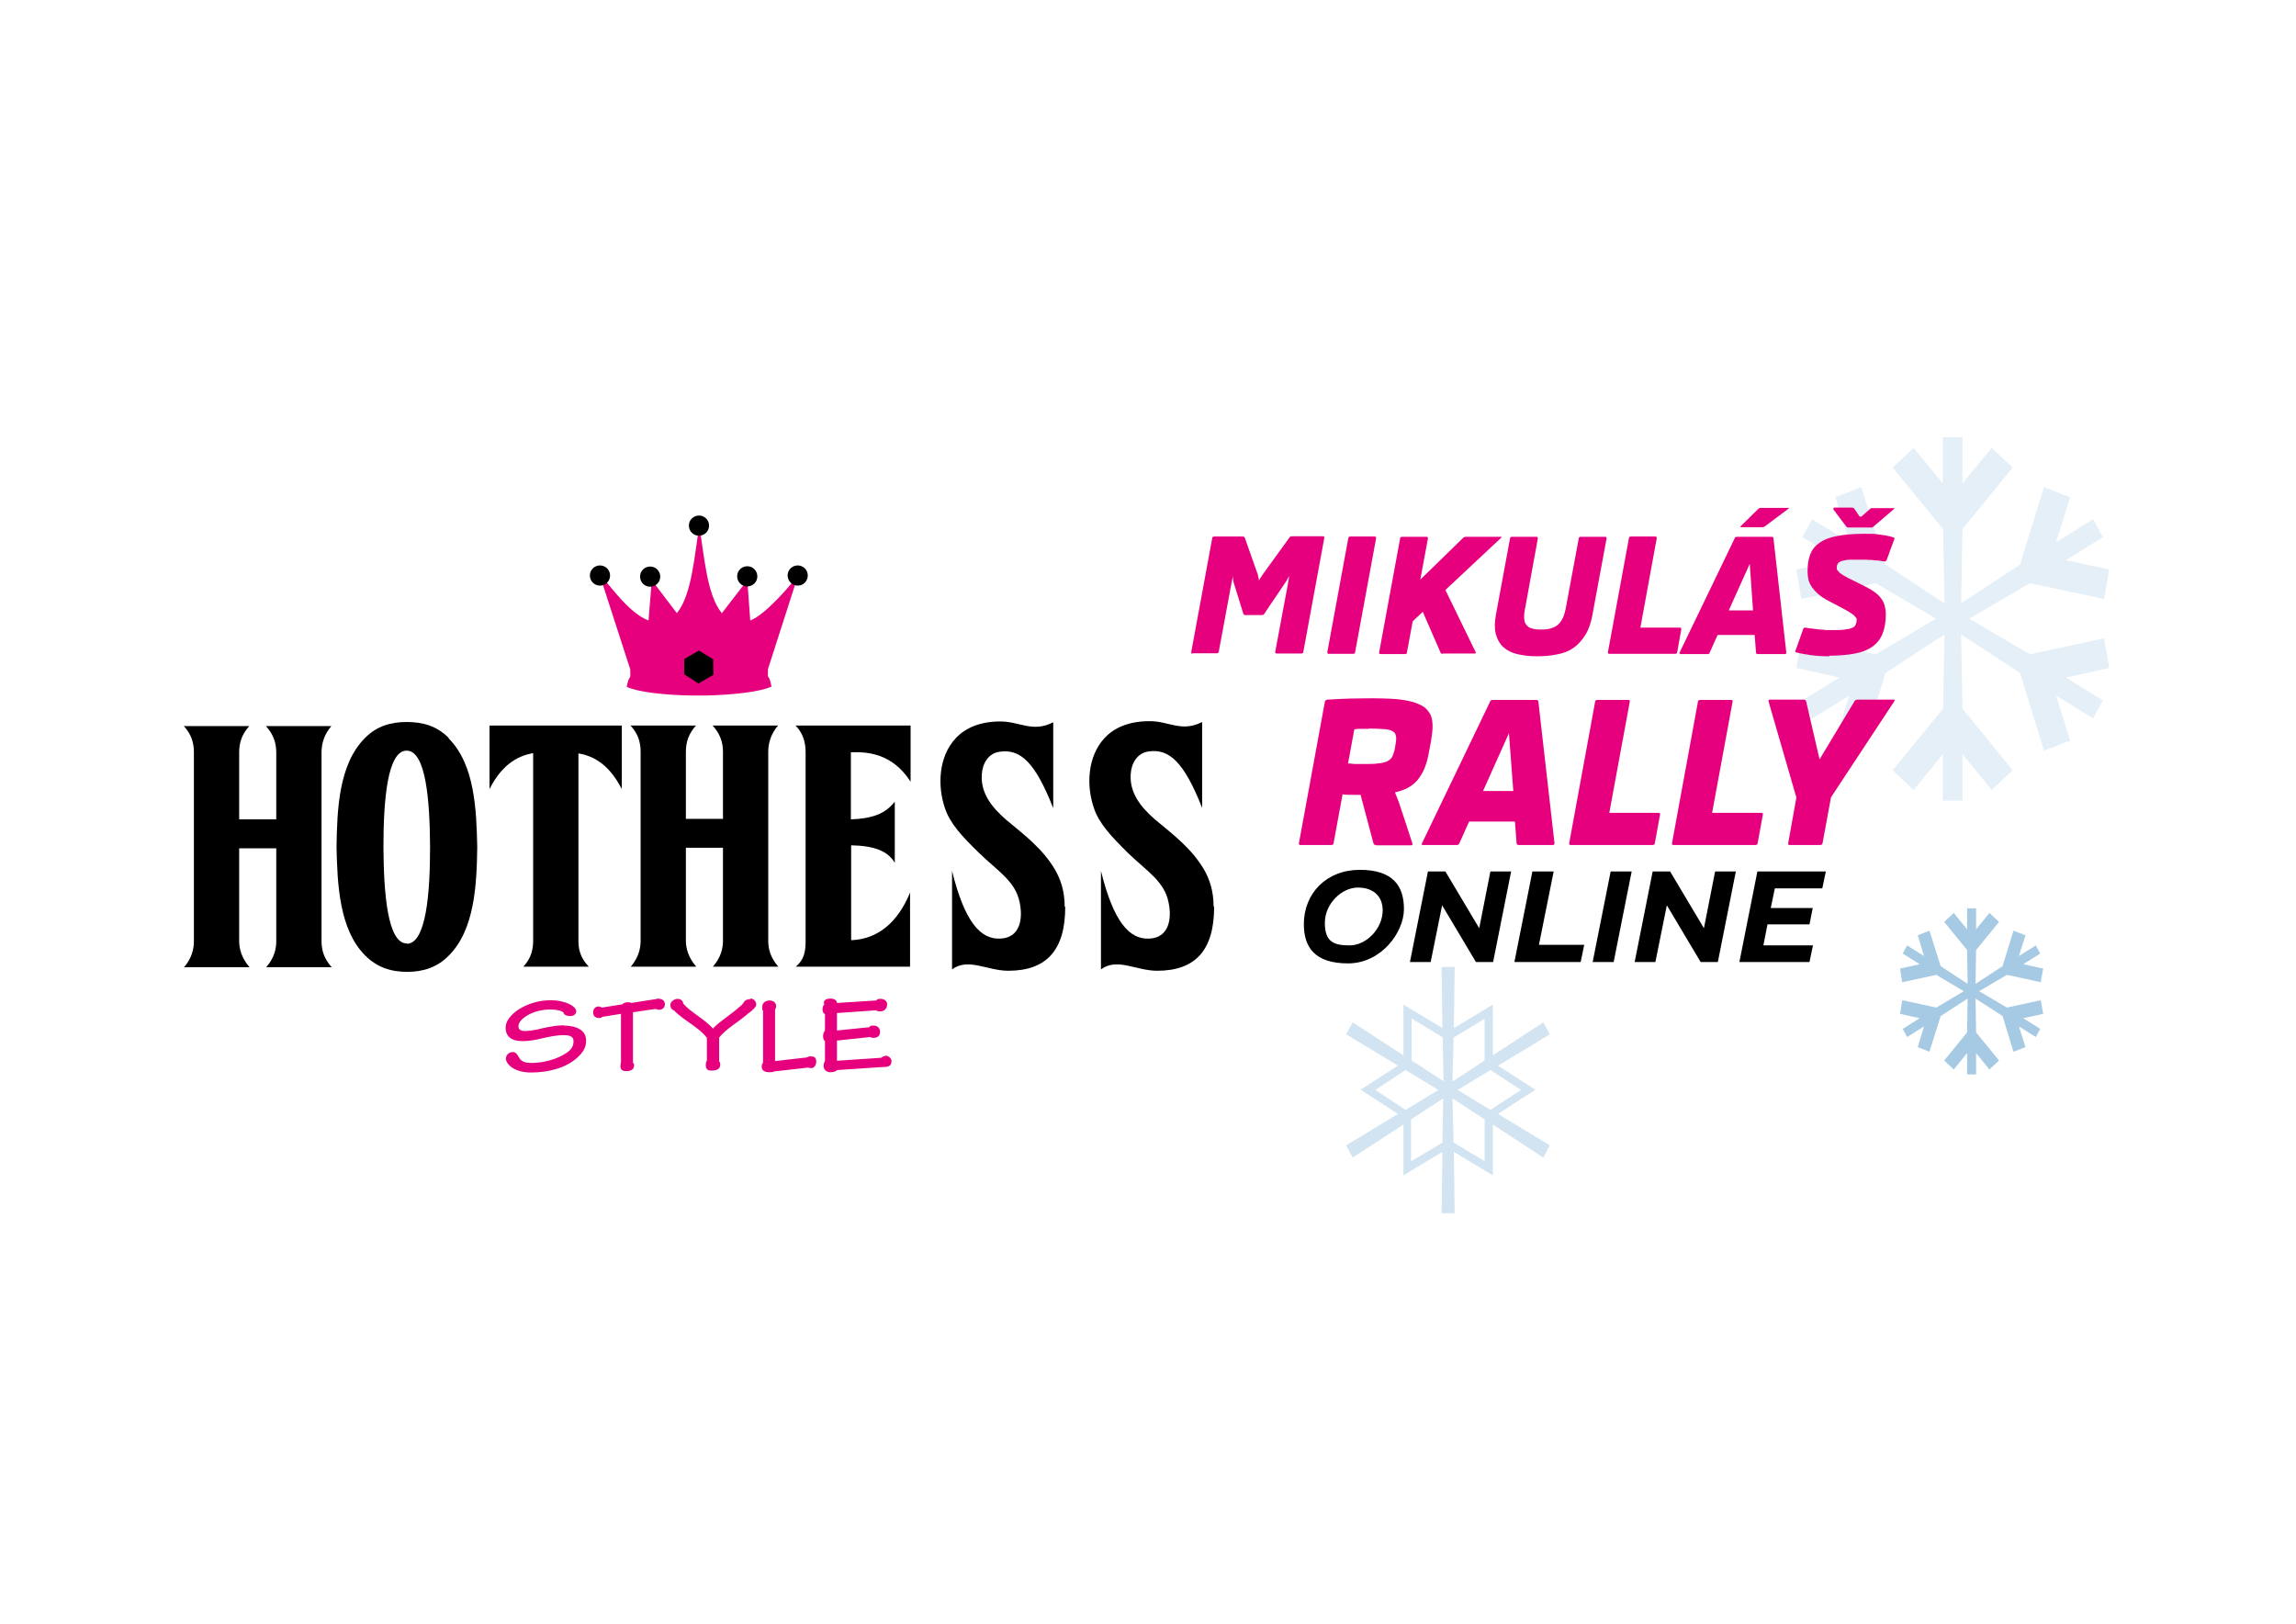
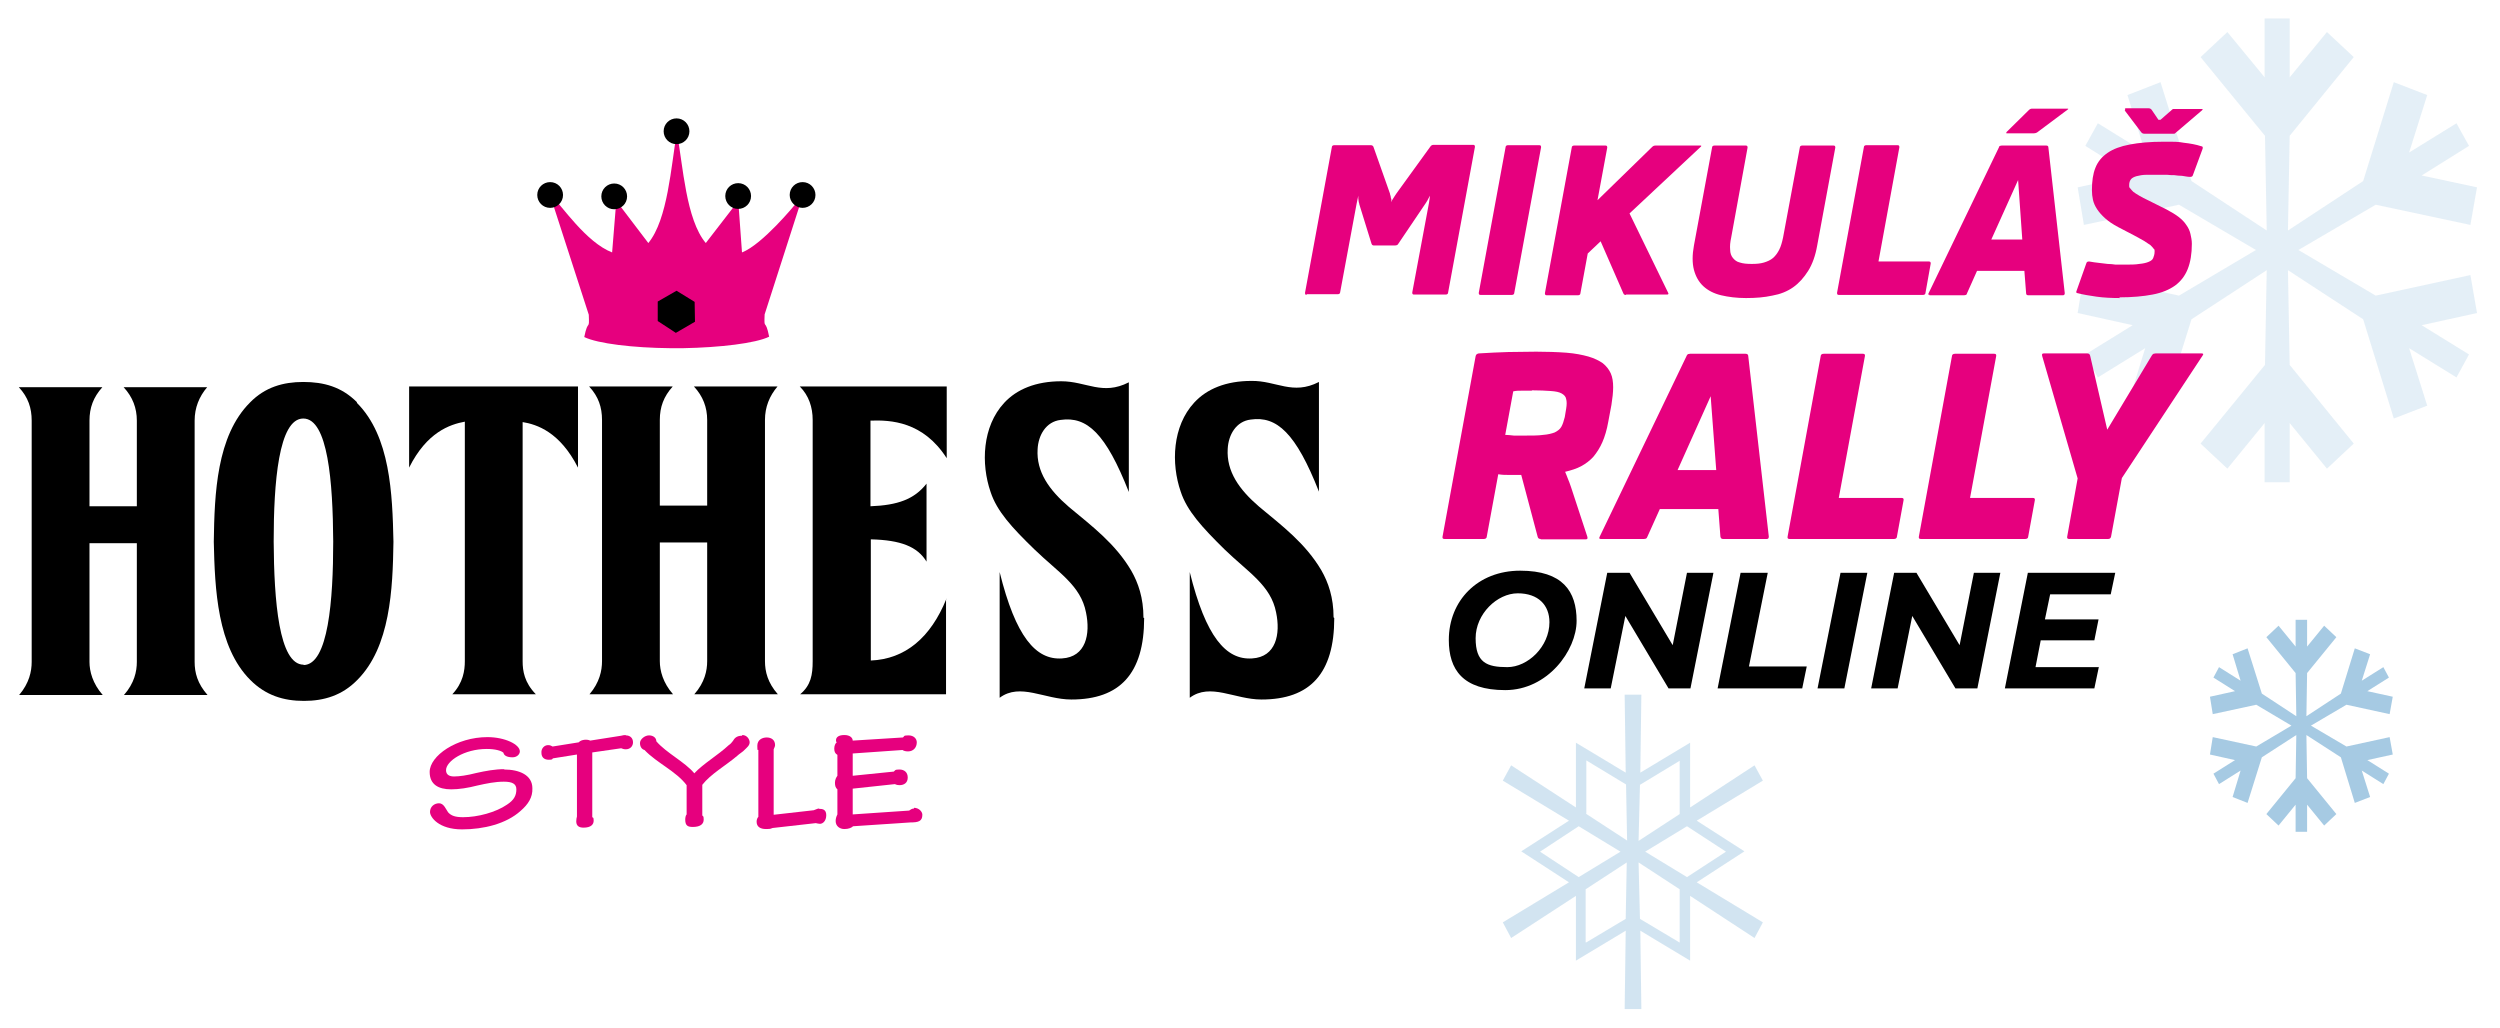
- <svg xmlns="http://www.w3.org/2000/svg" id="Vrstva_1" version="1.1" viewBox="0 0 841.9 595.3">
+ <svg xmlns="http://www.w3.org/2000/svg" id="Vrstva_1" version="1.1" viewBox="62 155 718 295">
  <defs>
    <style>
      .st0 {
        fill: #a6cae3;
      }

      .st1, .st2 {
        fill-rule: evenodd;
      }

      .st3 {
        opacity: .5;
      }

      .st4 {
        opacity: .3;
      }

      .st5, .st2 {
        fill: #e6007e;
      }
    </style>
  </defs>
  <g class="st4">
    <path class="st0" d="M674.5,248.4l-15.8-3.5,1.8-10.9,27.3,5.9,22.1-13.1-22.1-13-27.3,5.8-1.8-10.8,15.8-3.4-13.6-8.5,3.6-6.5,13.6,8.4-5.1-16.5,9.5-3.7,8.9,28.4,21.6,14.2-.5-27.2-18.5-22.6,7.7-7.2,10.7,13v-16.9h7.2v16.9l10.7-13,7.7,7.2-18.4,22.6-.5,27.2,21.6-14.2,8.8-28.4,9.6,3.7-5.2,16.5,13.6-8.4,3.6,6.5-13.6,8.5,15.9,3.4-1.9,10.8-27.2-5.8-22.2,13,22.2,13.1,27.2-5.9,1.9,10.9-15.9,3.5,13.6,8.4-3.6,6.6-13.6-8.4,5.2,16.5-9.6,3.7-8.8-28.5-21.6-14.1.5,27.2,18.4,22.6-7.7,7.2-10.7-13.1v17h-7.2v-17l-10.7,13.1-7.7-7.2,18.5-22.6.5-27.2-21.6,14.1-8.9,28.5-9.5-3.7,5.1-16.5-13.6,8.4-3.6-6.6,13.6-8.4Z" />
  </g>
  <g class="st3">
    <path class="st0" d="M547.4,412.3v18.6l-14.3-8.6.3,22.5h-4.8l.3-22.5-14.3,8.6v-18.6l-18.6,12.1-2.4-4.5,19-11.5-13.7-8.9,13.7-8.8-19-11.5,2.4-4.4,18.6,12.1v-18.6l14.3,8.6-.3-22.4h4.8l-.3,22.4,14.3-8.6v18.6l18.5-12.1,2.4,4.4-19,11.5,13.7,8.8-13.7,8.9,19,11.5-2.4,4.5-18.5-12.1ZM546.5,392.3l-12,7.3,12,7.3,11.2-7.3-11.2-7.3ZM544.4,373.5l-11.4,6.9-.4,16.1,11.8-7.7v-15.2ZM544.4,410.4l-11.8-7.7.4,16.2,11.4,6.8v-15.2ZM517.5,388.7l11.8,7.7-.3-16.1-11.4-6.9v15.2ZM517.5,425.7l11.4-6.8.3-16.2-11.8,7.7v15.2ZM515.4,392.3l-11.1,7.3,11.1,7.3,12-7.3-12-7.3Z" />
  </g>
  <path class="st0" d="M703.9,373.3l-7.2-1.6.8-5,12.5,2.7,10.1-6-10.1-6-12.5,2.7-.8-5,7.2-1.6-6.2-3.9,1.6-3,6.2,3.9-2.3-7.6,4.3-1.7,4.1,13,9.9,6.5-.2-12.4-8.4-10.3,3.5-3.3,4.9,6v-7.7h3.3v7.7l4.9-6,3.5,3.3-8.4,10.3-.2,12.4,9.9-6.5,4-13,4.4,1.7-2.4,7.6,6.2-3.9,1.6,3-6.2,3.9,7.3,1.6-.9,5-12.4-2.7-10.2,6,10.2,6,12.4-2.7.9,5-7.3,1.6,6.2,3.9-1.6,3-6.2-3.9,2.4,7.6-4.4,1.7-4-13.1-9.9-6.4.2,12.4,8.4,10.3-3.5,3.3-4.9-6v7.8h-3.3v-7.8l-4.9,6-3.5-3.3,8.4-10.3.2-12.4-9.9,6.4-4.1,13.1-4.3-1.7,2.3-7.6-6.2,3.9-1.6-3,6.2-3.9Z" />
  <g>
    <g>
      <path class="st5" d="M437.3,239.7c-.4,0-.5-.2-.5-.6l7.7-41.8c0-.4.3-.6.7-.6h10.5c.4,0,.7.2.8.6l4.7,13.3c0,.3.2.6.2.8,0,.3.1.6.2.8,0,.2,0,.5,0,.6,0,.2,0,.3,0,.3,0,0,0-.1.1-.3,0-.2.2-.4.3-.6s.3-.5.5-.8c.2-.3.4-.6.6-.9l9.7-13.4c.2-.3.5-.5.9-.5h11.4c.4,0,.5.2.5.6l-7.7,41.8c0,.4-.3.6-.7.6h-9.1c-.4,0-.5-.2-.5-.6l4.8-25.7.3-2.1s-.2.3-.4.7c-.2.5-.5.9-.8,1.4l-7.9,11.7c-.1.2-.2.3-.4.4-.1,0-.3.1-.5.1h-6c-.2,0-.4,0-.5-.1-.1,0-.2-.2-.3-.4l-3.5-11.3c0-.3-.2-.6-.2-.9,0-.3-.1-.6-.1-.8,0-.2,0-.4,0-.6,0-.1,0-.2,0-.2l-.5,2.4-4.7,25.3c0,.4-.3.6-.7.6h-9Z" />
      <path class="st5" d="M487.2,239.7c-.4,0-.5-.2-.5-.6l7.7-41.8c0-.4.3-.6.7-.6h9c.4,0,.5.2.5.6l-7.7,41.8c0,.4-.3.6-.7.6h-9Z" />
      <path class="st5" d="M529,239.7c-.2,0-.4,0-.5-.1-.1,0-.2-.2-.3-.4l-6.5-14.9-3.7,3.5-2.1,11.4c0,.4-.3.6-.7.6h-9c-.4,0-.5-.2-.5-.6l7.7-41.8c0-.4.3-.6.7-.6h9c.4,0,.5.2.5.6l-2.8,15.1,15.7-15.3c.3-.3.6-.4,1-.4h12.8c.2,0,.3,0,.3.1,0,0,0,.2-.2.3l-20.4,19.1,11.1,22.8c.2.3,0,.5-.3.5h-11.8Z" />
      <path class="st5" d="M563.4,240.6c-2.6,0-5-.3-7.1-.8-2.1-.5-3.8-1.4-5.1-2.6-1.3-1.2-2.2-2.8-2.7-4.7-.5-1.9-.5-4.3,0-7l5.2-28.1c0-.4.3-.6.7-.6h9c.4,0,.5.2.5.6l-4.7,25.8c-.3,1.4-.4,2.5-.3,3.5,0,1,.3,1.8.8,2.4.5.6,1.1,1.1,2,1.3.9.3,2,.4,3.4.4s2.5-.1,3.5-.4c1-.3,1.9-.7,2.6-1.3.7-.6,1.3-1.4,1.8-2.4.5-1,.8-2.1,1.1-3.5l4.8-25.8c0-.4.3-.6.7-.6h9c.4,0,.5.2.5.6l-5.2,28.1c-.5,2.9-1.4,5.4-2.6,7.3-1.2,1.9-2.6,3.5-4.3,4.7-1.7,1.2-3.7,2-6,2.4-2.3.5-4.7.7-7.5.7Z" />
      <path class="st5" d="M590.1,239.7c-.4,0-.5-.2-.5-.6l7.7-41.8c0-.4.3-.6.7-.6h9c.4,0,.5.2.5.6l-6,32.8h14.5c.4,0,.5.2.5.6l-1.5,8.4c0,.4-.3.6-.7.6h-24.1Z" />
      <path class="st5" d="M616.2,239.7c-.4,0-.5-.2-.3-.5l20.2-41.9c0-.2.2-.4.3-.4.1,0,.3-.1.5-.1h12.8c.4,0,.6.2.6.6l4.7,41.8c0,.4-.2.6-.5.6h-10c-.4,0-.6-.2-.6-.6l-.5-6.4h-13.6l-2.9,6.5c0,.2-.2.4-.3.4-.1,0-.3.1-.5.1h-10ZM641.6,206.7l-7.7,17.1h8.9l-1.2-17.1ZM638.5,193.3c-.2,0-.3,0-.3-.1,0,0,0-.2.1-.3l6.4-6.3c.3-.3.6-.4,1-.4h10c.4,0,.4.1.1.3l-8.7,6.5c-.3.2-.7.3-1,.3h-7.6Z" />
      <path class="st5" d="M670.9,240.6c-2.4,0-4.7-.1-6.8-.4-2.1-.3-3.9-.6-5.4-1-.4,0-.5-.3-.3-.7l2.8-7.9c.1-.4.4-.5.8-.5,1,.2,2,.3,2.8.4.9.1,1.7.2,2.5.3.8,0,1.6.1,2.3.2.8,0,1.6,0,2.5,0,1.8,0,3.2,0,4.3-.2,1.1-.1,2-.3,2.7-.6.7-.3,1.1-.6,1.3-1.1.2-.5.4-1.1.4-1.8s0-.6-.3-.9c-.2-.3-.5-.6-.9-1-.4-.3-1-.7-1.8-1.2-.8-.4-1.7-1-2.9-1.6l-4.6-2.4c-1.5-.8-2.7-1.6-3.7-2.5-1-.9-1.7-1.7-2.3-2.6-.6-.9-1-1.8-1.2-2.7-.2-.9-.3-1.8-.3-2.8,0-2.5.3-4.7,1-6.4.7-1.8,1.9-3.2,3.5-4.3,1.6-1.1,3.7-1.9,6.4-2.4,2.6-.5,5.8-.8,9.7-.8s4,0,5.8.3c1.8.2,3.5.5,5,1,.4,0,.5.3.4.7l-2.8,7.6c-.1.4-.4.5-.8.5-.8,0-1.5-.2-2.3-.3-.8,0-1.5-.1-2.3-.2-.7,0-1.4,0-2-.1-.6,0-1.2,0-1.6,0-1.7,0-3.1,0-4.3,0-1.2,0-2.1.2-2.9.4-.7.2-1.3.5-1.6.9-.3.4-.5.9-.5,1.6s0,.7.3,1c.2.3.5.6.9,1,.4.3,1,.7,1.7,1.1.7.4,1.6.9,2.7,1.4l5.2,2.6c1.3.7,2.5,1.4,3.4,2.1.9.7,1.7,1.5,2.2,2.3.6.8,1,1.7,1.2,2.6.2.9.4,1.8.4,2.8,0,2.9-.4,5.3-1.2,7.3-.8,2-2,3.5-3.6,4.7-1.7,1.2-3.8,2.1-6.5,2.6-2.6.5-5.8.8-9.6.8ZM672.4,186.6c-.2-.3-.2-.5.2-.5h6.5c.4,0,.7.2.9.5l1.9,2.8h.6l3.2-2.8c.2-.2.3-.3.5-.3.2,0,.3,0,.6,0h7.5c.4,0,.4.1.1.4l-7.5,6.4c-.2.2-.3.3-.5.3-.2,0-.3,0-.6,0h-8c-.4,0-.7-.2-.9-.5l-4.7-6.2Z" />
    </g>
    <g>
      <path class="st5" d="M504.5,309.8c-.5,0-.8-.2-.9-.7l-4.7-17.7h-.9c-.9,0-1.8,0-2.7,0-.9,0-1.9,0-3-.2l-3.3,17.9c0,.5-.4.7-.9.7h-11.2c-.5,0-.7-.2-.6-.7l9.5-51.8c.1-.5.4-.7.9-.8,2.9-.2,5.8-.3,8.5-.4,2.7,0,5.4-.1,8-.1s6.2.1,8.7.3c2.5.2,4.5.6,6.3,1.1,1.7.5,3.1,1.2,4.1,1.9,1,.8,1.8,1.8,2.3,2.9.5,1.1.7,2.5.7,4s-.2,3.2-.5,5.1l-.9,4.8c-.4,2.3-1,4.3-1.7,5.9-.7,1.6-1.6,3-2.6,4.2-1,1.1-2.2,2-3.5,2.7-1.3.7-2.9,1.2-4.6,1.6.3.6.5,1.3.8,2,.3.7.6,1.5.9,2.4l4.7,14.3c.1.5,0,.7-.5.7h-12.9ZM502,267.2c-.8,0-1.7,0-2.7,0-1,0-1.9,0-2.7.2l-2.3,12.5c.7,0,1.5.1,2.5.2.9,0,2,0,3.1,0,2.2,0,4,0,5.3-.2,1.4-.1,2.5-.4,3.3-.7.8-.4,1.5-.9,1.9-1.6.4-.7.7-1.6,1-2.8l.4-2.4c.2-1.2.2-2.1,0-2.8-.1-.7-.6-1.2-1.3-1.6-.7-.4-1.7-.6-3.1-.7-1.4-.1-3.2-.2-5.5-.2Z" />
      <path class="st5" d="M521.8,309.8c-.5,0-.6-.2-.4-.6l25-52c.1-.3.3-.4.4-.5.2,0,.4-.1.6-.1h15.9c.5,0,.8.2.8.7l5.9,51.8c0,.5-.2.7-.6.7h-12.5c-.5,0-.7-.2-.8-.7l-.6-7.9h-16.8l-3.6,8c-.1.3-.2.4-.4.5-.1,0-.3.1-.6.1h-12.4ZM553.3,268.8l-9.5,21.2h11.1l-1.6-21.2Z" />
      <path class="st5" d="M576,309.8c-.5,0-.7-.2-.6-.7l9.5-51.8c0-.5.4-.7.9-.7h11.2c.5,0,.7.2.6.7l-7.5,40.7h18c.5,0,.7.2.6.7l-1.9,10.4c0,.5-.4.7-.9.7h-30Z" />
      <path class="st5" d="M613.7,309.8c-.5,0-.7-.2-.6-.7l9.5-51.8c0-.5.4-.7.9-.7h11.2c.5,0,.7.2.6.7l-7.5,40.7h18c.5,0,.7.2.6.7l-1.9,10.4c0,.5-.4.7-.9.7h-30Z" />
      <path class="st5" d="M656.3,309.8c-.5,0-.7-.2-.6-.7l3-16.7-10.2-35.2c-.1-.5,0-.7.5-.7h12.4c.5,0,.8.2.9.7l4.9,21.2,12.8-21.3c.1-.2.3-.4.5-.5.2,0,.4-.1.6-.1h13.2c.5,0,.6.2.3.6l-23.2,35.2-3.1,16.8c-.1.5-.4.7-.9.7h-11.2Z" />
    </g>
    <g>
      <path class="st5" d="M324.5,387.2c-.6,0-1.1.4-1.4.6l-16.2,1.1v-7.4s12.1-1.3,12.1-1.3c.4.2.8.3,1.3.3,1.4,0,2.4-.7,2.4-2.2s-1-2.3-2.4-2.3-1.2.3-1.6.6l-11.8,1.2v-6.4s14.3-1,14.3-1c.4.3,1,.4,1.6.4,1.5,0,2.5-1.1,2.5-2.6,0-1-.8-2-2.4-2s-1.1.3-1.6.6l-14.4.9c0-.8-.8-1.6-2.4-1.6s-2.4.6-2.4,1.5c0,.3,0,.4.2.6-.4.3-.7,1-.7,1.8s.2,1.4.9,1.8v6c-.3.4-.7,1.1-.7,2s.2,1.5.7,1.9v7.2c-.3.6-.5,1.2-.5,1.9,0,1.5,1.2,2.3,2.5,2.3s2.1-.4,2.5-.8l16.5-1.1c2.2,0,3.4-.3,3.4-2.2,0-.9-1-2-2.4-2" />
      <path class="st5" d="M297.2,387.2c-.4,0-1.1.4-1.5.5l-11.5,1.3v-18.8c.1-.3.4-.8.4-1.2,0-1.6-1.2-2.2-2.4-2.2-1.2,0-2.7.6-2.7,2.4s.2,1,.3,1.2v19.2c-.3.3-.5.8-.5,1.4,0,1.4,1,2.1,2.7,2.1s1.4-.2,1.9-.3l12.4-1.4c.4.1.9.2,1.2.2.8,0,1.8-.8,1.8-2.5s-1.2-1.8-2-1.8" />
      <path class="st5" d="M275.1,366.3c-1.6,0-2.2.8-2.6,1.5-.3.4-.7.9-1.2,1.2-3.1,2.9-7.3,5.3-9.9,8.1h0c-2.6-3.2-8.1-5.9-10.9-9.2,0-1-.9-1.7-2.1-1.7s-2.6,1.1-2.6,2.2c0,1,.5,1.8,1.3,2,3.5,3.7,9.1,6.1,12.1,10.1v8.4c-.3.3-.4,1-.4,1.5,0,1.8.8,2.1,2.2,2.1,2.2,0,3.1-.9,3.1-2.1s-.2-.9-.4-1.2v-8.8c2.4-3.1,6.7-5.5,10-8.3.6-.6,1.7-1.2,2.2-1.8.6-.6,1.4-1.2,1.4-2.1s-.8-2.1-2.1-2.1" />
      <path class="st5" d="M241.7,366.1c-.5,0-.9.1-1.3.2l-8.9,1.4c-.7-.4-2.5-.4-3.3.5l-7.5,1.2c-.4-.2-.6-.4-1.3-.4-1.1,0-2,1-1.9,2.2,0,1.3.8,2,2.1,2s.9-.2,1.2-.4l6.9-1.1v17.8c-.1.3-.2.9-.2,1.4,0,1.3.8,1.8,2.1,1.8,2.1,0,2.9-.9,2.9-2s-.2-.8-.4-1v-18.6s8.3-1.2,8.3-1.2c.3.1.7.3,1.3.3,1.4,0,2.1-1,2.1-2,0-1.1-.7-2-2.1-2" />
      <path class="st5" d="M206.9,375.9c-2.7,0-5.4.5-8.1,1.1-2.7.7-4.9,1-6.4,1-1.2,0-2.3-.4-2.3-1.8,0-2.6,5.2-6.1,11.7-6.1,2.4,0,4.2.5,4.8,1.1.1.7.9,1.3,2.6,1.3,1.3,0,2.1-.9,2.1-1.7,0-2-4.3-4.1-9.3-4.1-8.9,0-16.6,5.4-16.6,10,0,3.6,2.5,5,6.2,5,2.2,0,4.8-.4,7.5-1.1,2.7-.6,5.1-1.1,7.6-1.1,2.4,0,3.6.6,3.6,2.2,0,1.8-.7,3.1-2.7,4.4-3.2,2.2-8.4,3.6-12.6,3.6-2.2,0-3.4-.4-4.3-1.4-.6-.8-1.2-2.6-2.6-2.6s-2.6,1-2.6,2.5,2.5,5,9.2,5c6.2,0,12.7-1.6,16.8-5.3,2.2-1.9,3.5-3.9,3.4-6.5,0-3.8-3.7-5.4-8.2-5.4" />
      <path d="M445,332.3c0-5.7-1.5-10-3.5-13.5-4.6-7.8-11.3-12.8-17.9-18.3-5.7-4.9-9.4-10.1-9-16.6.2-4,2.4-7.9,6.6-8.4,7.5-1.1,13,3.9,19.6,20.7v-31.5c-7.6,3.9-12.2-.4-19.4-.3-7.3,0-12.8,2.3-16.4,6.2-6.3,6.8-6.7,17.5-3.9,25.6,1.8,5.5,6.1,10.2,12.6,16.6,6.8,6.6,13.3,10.3,14.8,18.1,1.3,6.2,0,12.8-6.9,13.2-7.5.5-13.3-6.2-17.9-24.8v36.1c5.9-4.4,12.9.5,20.6.5,13.9,0,20.9-7.4,20.9-23.4" />
      <path d="M390.4,332.4c0-5.7-1.5-10-3.5-13.5-4.6-7.8-11.3-12.8-17.9-18.3-5.7-4.9-9.4-10.1-9-16.6.2-4,2.4-7.9,6.6-8.4,7.6-1.1,13,3.9,19.6,20.7v-31.5c-7.6,3.9-12.2-.3-19.4-.3-7.3,0-12.8,2.3-16.4,6.2-6.3,6.8-6.7,17.5-3.9,25.6,1.8,5.5,6.1,10.2,12.6,16.5,6.8,6.6,13.3,10.3,14.8,18.1,1.3,6.2,0,12.8-6.9,13.2-7.5.5-13.3-6.2-17.9-24.8v36.1c5.9-4.4,12.9.5,20.6.5,13.9,0,20.9-7.4,20.9-23.4" />
      <path d="M333.8,327c-4.5,11.1-11.8,17.3-21.7,17.7v-34.8c8.6.2,13.4,2.1,16,6.4v-22.4c-3.5,4.5-8.3,6.2-16.1,6.5v-24.6c5.8-.2,15.1.2,21.9,10.8v-20.6s-42.2,0-42.2,0c2.6,2.6,3.7,6,3.7,9.6v69.3c0,3.9-.5,6.9-3.6,9.5h41.9s0-27.4,0-27.4Z" />
      <path d="M285.4,354.4c-2.9-3.3-3.7-6.5-3.7-9.5v-69.3c0-3.7,1.3-6.9,3.6-9.6h-24c2.6,2.8,3.8,6,3.8,9.6v24.6s-13.6,0-13.6,0v-24.6c0-3.7,1.1-6.7,3.7-9.6h-24c2.7,2.9,3.7,6,3.7,9.6v69.3c0,2.7-.7,6.1-3.6,9.5h24c-2.9-3.3-3.8-6.8-3.8-9.5v-34.1s13.6,0,13.6,0v34.1c0,2.7-.7,6.1-3.7,9.5h24Z" />
      <path d="M212,276.2c4.3.7,10.8,2.9,16,13.1v-23.3s-48.5,0-48.5,0v23.3c5.1-10.2,11.7-12.4,16-13.2v68.8c0,2.7-.5,6.2-3.6,9.5h24c-3.3-3.4-3.8-6.7-3.8-9.5v-68.8Z" />
      <path d="M164.5,270.5c-4.4-4.4-9.5-5.8-15.4-5.8-5.8,0-11,1.5-15.3,5.9-9.6,9.6-10.2,26.2-10.4,40,.3,13.6,1,30.2,10.5,39.7,4.4,4.4,9.5,6,15.4,6,5.8,0,11-1.6,15.3-6,9.5-9.5,10.2-26.1,10.4-39.7-.3-13.8-.9-30.3-10.5-39.9M149.2,345.9c-7.1,0-8.5-18.4-8.6-35.4,0-16.8,1.4-35.3,8.5-35.3,7.1,0,8.5,18.3,8.6,35.3,0,16.8-1.4,35.4-8.5,35.5" />
      <path d="M121.6,354.6c-2.9-3.3-3.7-6.4-3.7-9.5v-69.3c0-3.7,1.3-6.9,3.6-9.6h-24c2.6,2.8,3.8,6,3.8,9.6v24.6s-13.6,0-13.6,0v-24.6c0-3.7,1.1-6.7,3.7-9.6h-24c2.7,2.9,3.7,6,3.7,9.6v69.3c0,2.7-.7,6.1-3.6,9.5h24c-2.9-3.3-3.8-6.8-3.8-9.5v-34.1s13.6,0,13.6,0v34.1c0,2.7-.7,6.1-3.7,9.5h24Z" />
      <path class="st2" d="M220,211.1l11.1,34.3c.2,4.9-.2.9-1.3,6.4,3.9,1.9,14.1,3.1,24.7,3.2h0c.6,0,1.2,0,1.8,0h.1c.6,0,1.2,0,1.8,0h0c10.6-.2,20.8-1.4,24.7-3.3-1.1-5.6-1.5-1.5-1.3-6.4l9.9-30.8,1.1-3.5-2.3,2.8s-9.3,11.4-15.2,13.7l-.9-12.4-.2-2.4-1.5,2-7.8,10.1c-5.7-6.8-6.5-22-8.3-31.8-1.7,9.8-2.6,25-8.2,31.8l-9.2-12.1-1.2,14.8c-7.5-2.9-14.5-13.5-17.6-16.5" />
      <path class="st1" d="M256.3,189c2.1,0,3.7,1.7,3.7,3.7,0,2.1-1.7,3.7-3.7,3.7-2.1,0-3.7-1.7-3.7-3.7,0-2.1,1.7-3.7,3.7-3.7" />
      <path class="st1" d="M238.4,207.7c2.1,0,3.7,1.7,3.7,3.7,0,2.1-1.7,3.7-3.7,3.7-2.1,0-3.7-1.7-3.7-3.7,0-2.1,1.7-3.7,3.7-3.7" />
      <path class="st1" d="M220,207.3c2.1,0,3.7,1.7,3.7,3.7,0,2.1-1.7,3.7-3.7,3.7-2.1,0-3.7-1.7-3.7-3.7,0-2.1,1.7-3.7,3.7-3.7" />
      <path class="st1" d="M274,207.6c2.1,0,3.7,1.7,3.7,3.7,0,2.1-1.7,3.7-3.7,3.7-2.1,0-3.7-1.7-3.7-3.7,0-2.1,1.7-3.7,3.7-3.7" />
      <path class="st1" d="M292.5,207.3c2.1,0,3.7,1.7,3.7,3.7,0,2.1-1.7,3.7-3.7,3.7s-3.7-1.7-3.7-3.7c0-2.1,1.7-3.7,3.7-3.7" />
      <polygon class="st1" points="256.3 238.5 261.5 241.7 261.6 247.4 256.1 250.6 250.9 247.2 250.9 241.6 256.3 238.5" />
    </g>
  </g>
  <g>
    <path d="M478.1,338.8c0-11.3,8.3-19.9,20.5-19.9s16.2,5.9,16.2,14.4-8.3,19.9-20.5,19.9-16.2-5.9-16.2-14.4ZM507,333.7c0-4.9-3.2-8.3-9.1-8.3s-12.1,5.9-12.1,12.9,3.2,8.3,9.1,8.3,12.1-5.9,12.1-12.9Z" />
    <path d="M523.7,319.5h6.3l12.4,20.8,4.1-20.8h7.6l-6.6,33.2h-6.3l-12.4-20.8-4.2,20.8h-7.6l6.6-33.2Z" />
    <path d="M562,319.5h7.7l-5.4,26.9h16.6l-1.3,6.3h-24.3l6.6-33.2Z" />
    <path d="M590.6,319.5h7.7l-6.6,33.2h-7.7l6.6-33.2Z" />
    <path d="M606.1,319.5h6.3l12.4,20.8,4.1-20.8h7.6l-6.6,33.2h-6.3l-12.4-20.8-4.2,20.8h-7.6l6.6-33.2Z" />
    <path d="M664.8,346.5l-1.3,6.2h-25.7l6.6-33.2h25.1l-1.3,6.2h-17.4l-1.5,7.2h15.4l-1.2,6h-15.4l-1.5,7.7h18.1Z" />
  </g>
</svg>
